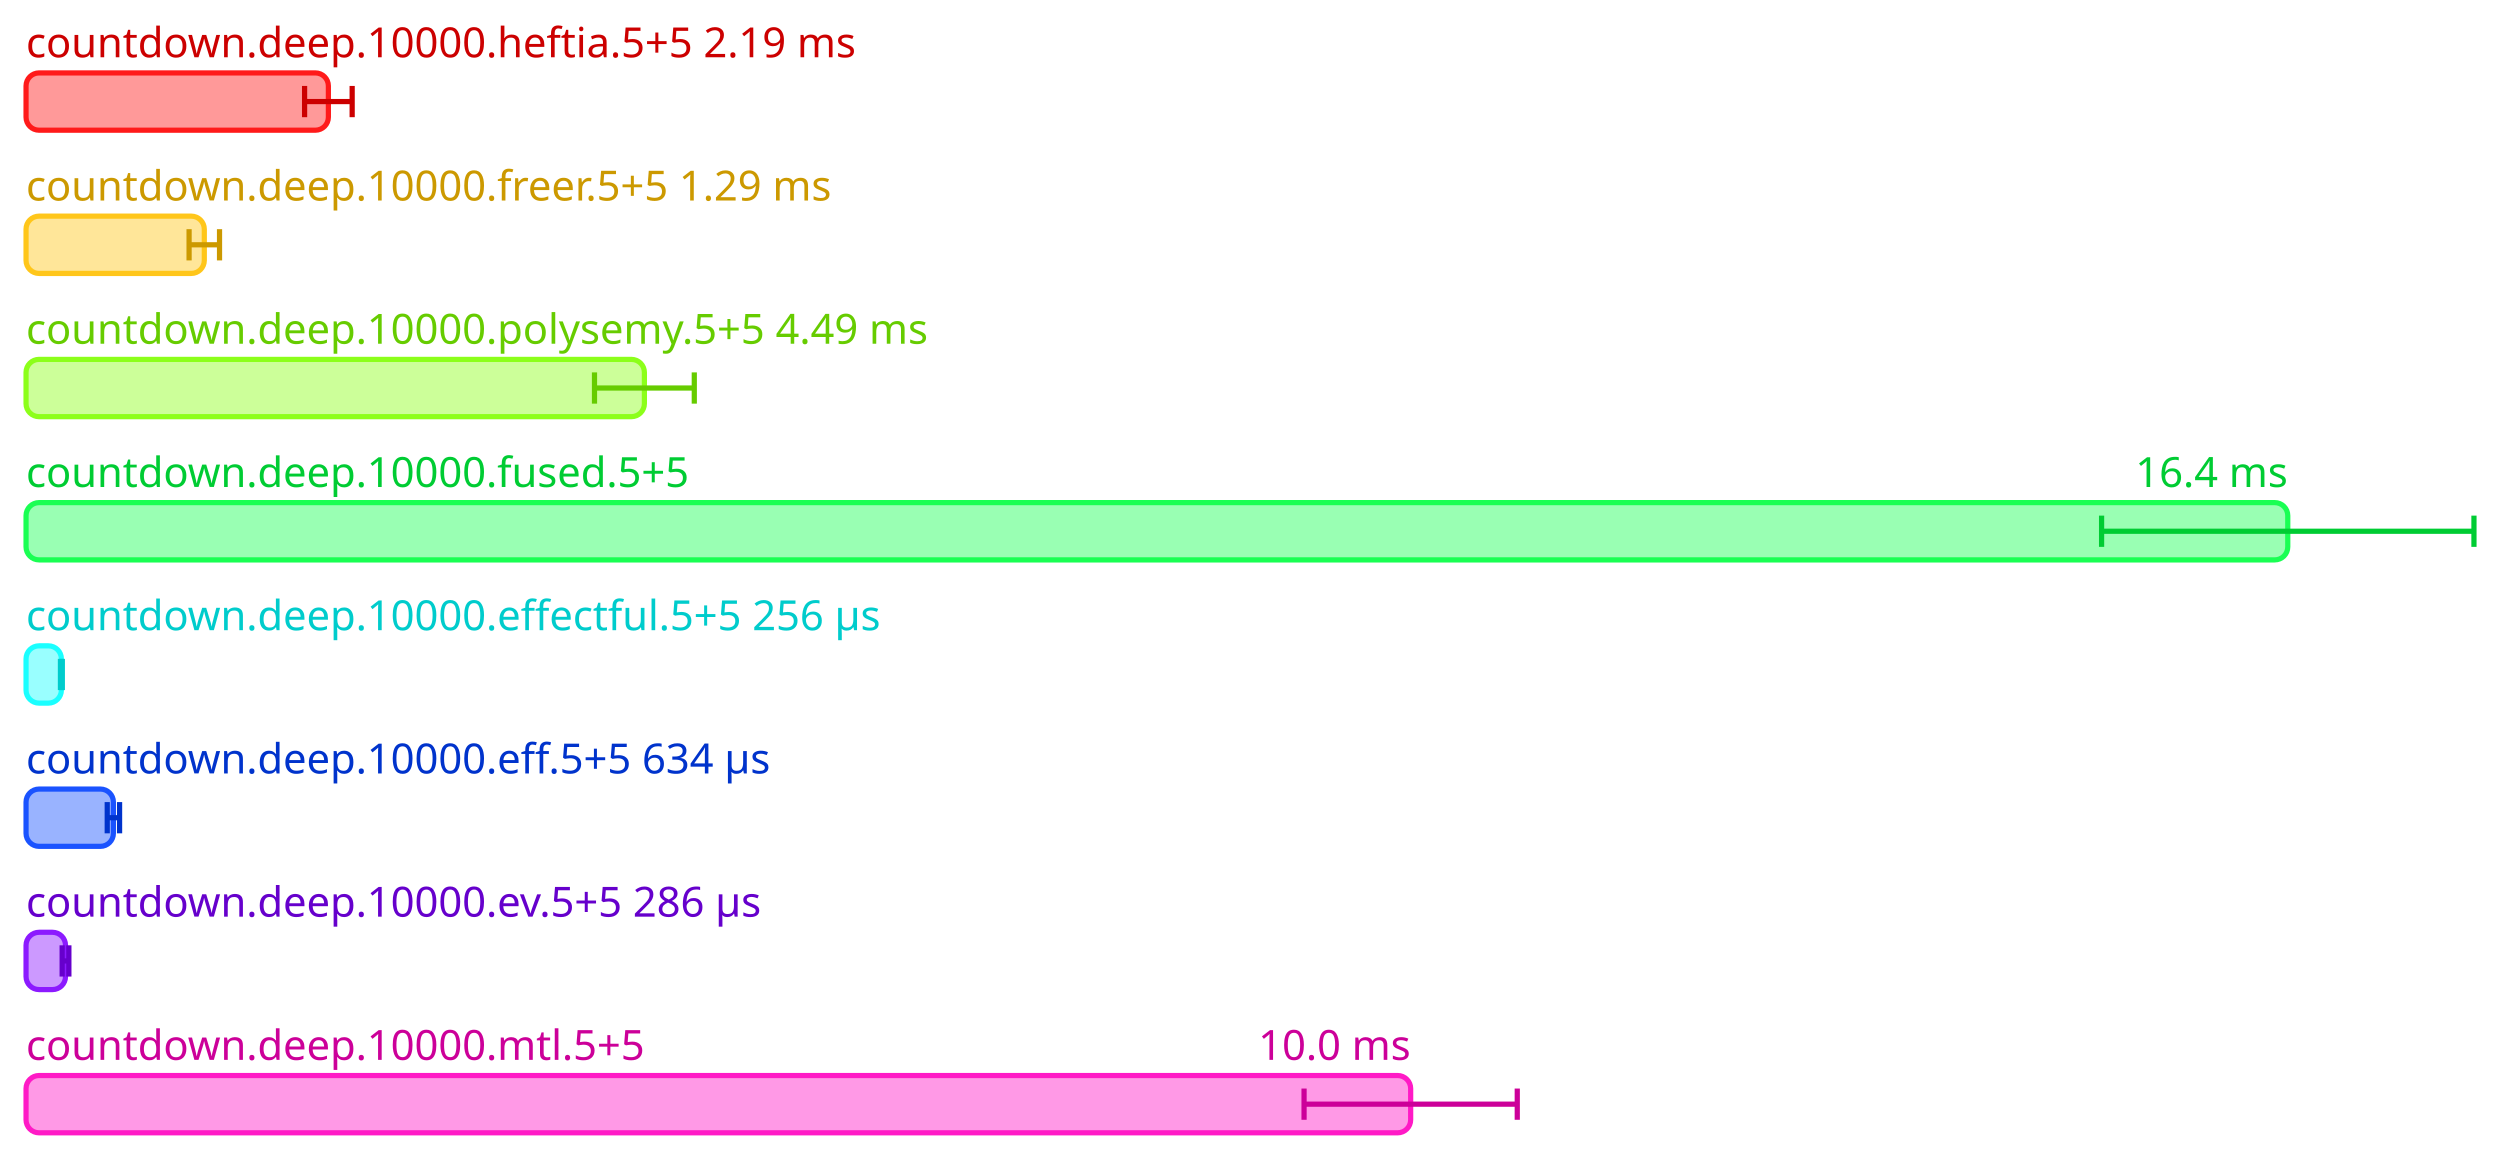
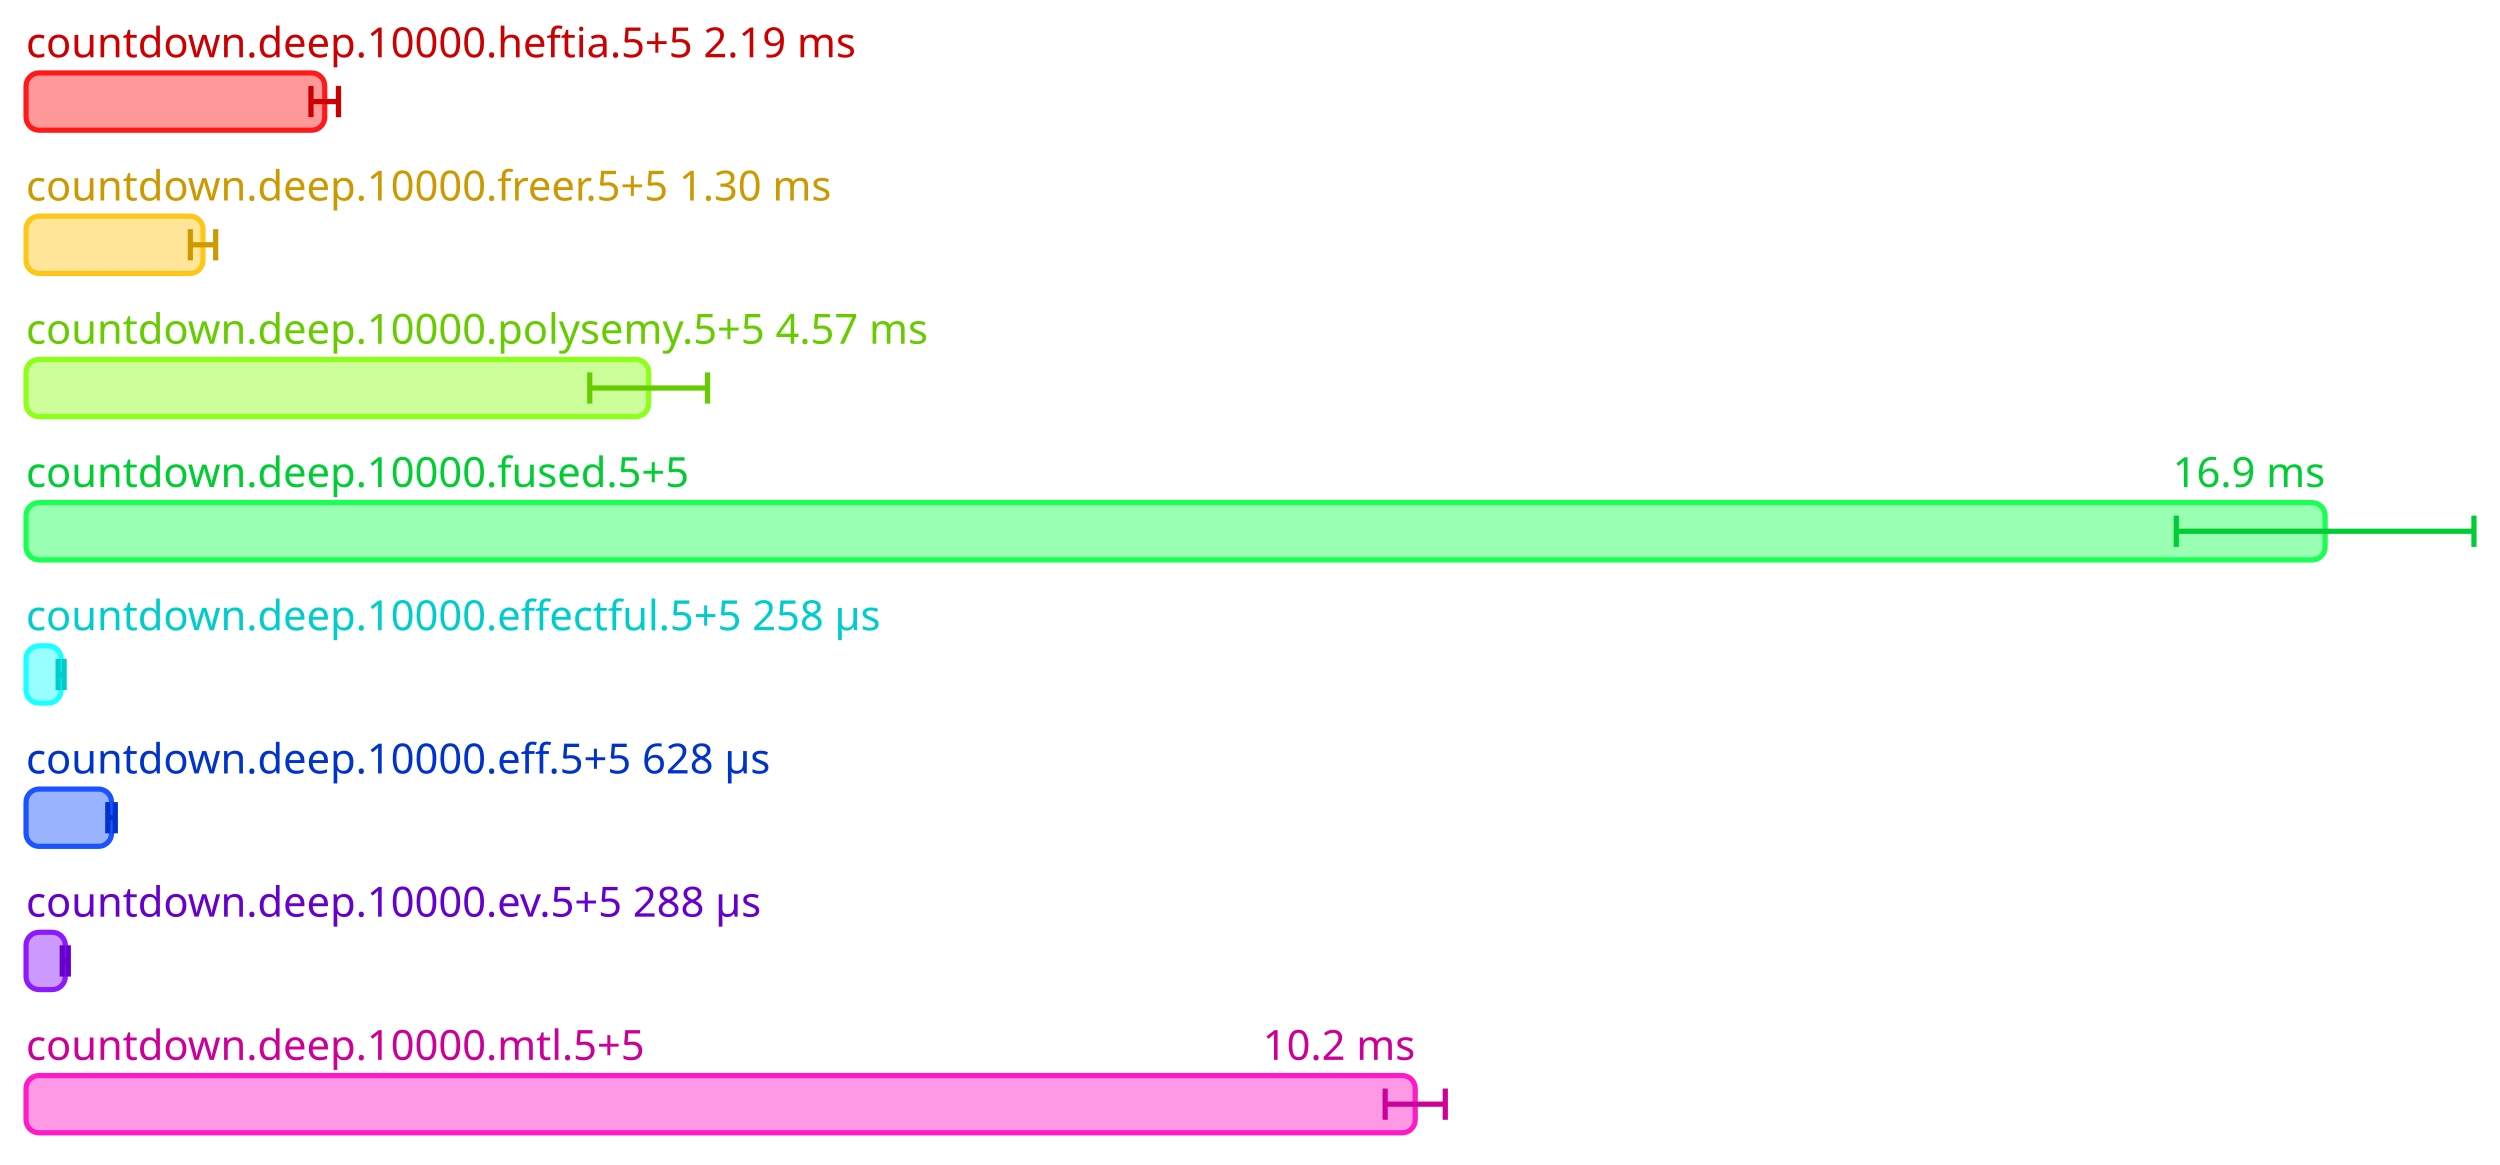
<svg xmlns="http://www.w3.org/2000/svg" height="447" width="960.0" font-size="16" font-family="sans-serif" stroke-width="2">
  <g transform="translate(10.0 0)">
    <text fill="hsl(0, 100%, 40%)" y="22">countdown.deep.10000.heftia.5+5 2.19 ms</text>
    <g>
-       <rect y="28" rx="5" height="22" width="116.096" fill="hsl(0, 100%, 80%)" stroke="hsl(0, 100%, 55%)" />
+       <rect y="28" rx="5" height="22" width="114.693" fill="hsl(0, 100%, 80%)" stroke="hsl(0, 100%, 55%)" />
      <g stroke="hsl(0, 100%, 40%)">
-         <line x1="106.961" x2="125.23" y1="39" y2="39" />
-         <line x1="106.961" x2="106.961" y1="33" y2="45" />
-         <line x1="125.23" x2="125.23" y1="33" y2="45" />
+         <line x1="109.411" x2="119.975" y1="39" y2="39" />
+         <line x1="109.411" x2="109.411" y1="33" y2="45" />
+         <line x1="119.975" x2="119.975" y1="33" y2="45" />
      </g>
    </g>
-     <text fill="hsl(45, 100%, 40%)" y="77">countdown.deep.10000.freer.5+5 1.29 ms</text>
+     <text fill="hsl(45, 100%, 40%)" y="77">countdown.deep.10000.freer.5+5 1.30 ms</text>
    <g>
-       <rect y="83" rx="5" height="22" width="68.452" fill="hsl(45, 100%, 80%)" stroke="hsl(45, 100%, 55%)" />
+       <rect y="83" rx="5" height="22" width="67.947" fill="hsl(45, 100%, 80%)" stroke="hsl(45, 100%, 55%)" />
      <g stroke="hsl(45, 100%, 40%)">
-         <line x1="62.607" x2="74.297" y1="94" y2="94" />
-         <line x1="62.607" x2="62.607" y1="88" y2="100" />
-         <line x1="74.297" x2="74.297" y1="88" y2="100" />
+         <line x1="63.078" x2="72.815" y1="94" y2="94" />
+         <line x1="63.078" x2="63.078" y1="88" y2="100" />
+         <line x1="72.815" x2="72.815" y1="88" y2="100" />
      </g>
    </g>
-     <text fill="hsl(90, 100%, 40%)" y="132">countdown.deep.10000.polysemy.5+5 4.49 ms</text>
+     <text fill="hsl(90, 100%, 40%)" y="132">countdown.deep.10000.polysemy.5+5 4.57 ms</text>
    <g>
-       <rect y="138" rx="5" height="22" width="237.446" fill="hsl(90, 100%, 80%)" stroke="hsl(90, 100%, 55%)" />
+       <rect y="138" rx="5" height="22" width="239.087" fill="hsl(90, 100%, 80%)" stroke="hsl(90, 100%, 55%)" />
      <g stroke="hsl(90, 100%, 40%)">
-         <line x1="218.285" x2="256.607" y1="149" y2="149" />
-         <line x1="218.285" x2="218.285" y1="143" y2="155" />
-         <line x1="256.607" x2="256.607" y1="143" y2="155" />
+         <line x1="216.468" x2="261.706" y1="149" y2="149" />
+         <line x1="216.468" x2="216.468" y1="143" y2="155" />
+         <line x1="261.706" x2="261.706" y1="143" y2="155" />
      </g>
    </g>
    <g fill="hsl(135, 100%, 40%)">
      <text y="187">countdown.deep.10000.fused.5+5</text>
-       <text y="187" x="868.504" text-anchor="end">16.4 ms</text>
+       <text y="187" x="882.846" text-anchor="end">16.9 ms</text>
    </g>
    <g>
-       <rect y="193" rx="5" height="22" width="868.504" fill="hsl(135, 100%, 80%)" stroke="hsl(135, 100%, 55%)" />
+       <rect y="193" rx="5" height="22" width="882.846" fill="hsl(135, 100%, 80%)" stroke="hsl(135, 100%, 55%)" />
      <g stroke="hsl(135, 100%, 40%)">
-         <line x1="797.008" x2="940.0" y1="204" y2="204" />
-         <line x1="797.008" x2="797.008" y1="198" y2="210" />
+         <line x1="825.693" x2="940.0" y1="204" y2="204" />
+         <line x1="825.693" x2="825.693" y1="198" y2="210" />
        <line x1="940.0" x2="940.0" y1="198" y2="210" />
      </g>
    </g>
-     <text fill="hsl(180, 100%, 40%)" y="242">countdown.deep.10000.effectful.5+5 256  μs</text>
+     <text fill="hsl(180, 100%, 40%)" y="242">countdown.deep.10000.effectful.5+5 258  μs</text>
    <g>
-       <rect y="248" rx="5" height="22" width="13.571" fill="hsl(180, 100%, 80%)" stroke="hsl(180, 100%, 55%)" />
+       <rect y="248" rx="5" height="22" width="13.477" fill="hsl(180, 100%, 80%)" stroke="hsl(180, 100%, 55%)" />
      <g stroke="hsl(180, 100%, 40%)">
-         <line x1="13.206" x2="13.936" y1="259" y2="259" />
-         <line x1="13.206" x2="13.206" y1="253" y2="265" />
-         <line x1="13.936" x2="13.936" y1="253" y2="265" />
+         <line x1="12.329" x2="14.625" y1="259" y2="259" />
+         <line x1="12.329" x2="12.329" y1="253" y2="265" />
+         <line x1="14.625" x2="14.625" y1="253" y2="265" />
      </g>
    </g>
-     <text fill="hsl(225, 100%, 40%)" y="297">countdown.deep.10000.eff.5+5 634  μs</text>
+     <text fill="hsl(225, 100%, 40%)" y="297">countdown.deep.10000.eff.5+5 628  μs</text>
    <g>
-       <rect y="303" rx="5" height="22" width="33.547" fill="hsl(225, 100%, 80%)" stroke="hsl(225, 100%, 55%)" />
+       <rect y="303" rx="5" height="22" width="32.832" fill="hsl(225, 100%, 80%)" stroke="hsl(225, 100%, 55%)" />
      <g stroke="hsl(225, 100%, 40%)">
-         <line x1="31.178" x2="35.916" y1="314" y2="314" />
-         <line x1="31.178" x2="31.178" y1="308" y2="320" />
-         <line x1="35.916" x2="35.916" y1="308" y2="320" />
+         <line x1="31.39" x2="34.274" y1="314" y2="314" />
+         <line x1="31.39" x2="31.39" y1="308" y2="320" />
+         <line x1="34.274" x2="34.274" y1="308" y2="320" />
      </g>
    </g>
-     <text fill="hsl(270, 100%, 40%)" y="352">countdown.deep.10000.ev.5+5 286  μs</text>
+     <text fill="hsl(270, 100%, 40%)" y="352">countdown.deep.10000.ev.5+5 288  μs</text>
    <g>
-       <rect y="358" rx="5" height="22" width="15.155" fill="hsl(270, 100%, 80%)" stroke="hsl(270, 100%, 55%)" />
+       <rect y="358" rx="5" height="22" width="15.066" fill="hsl(270, 100%, 80%)" stroke="hsl(270, 100%, 55%)" />
      <g stroke="hsl(270, 100%, 40%)">
-         <line x1="13.862" x2="16.447" y1="369" y2="369" />
-         <line x1="13.862" x2="13.862" y1="363" y2="375" />
-         <line x1="16.447" x2="16.447" y1="363" y2="375" />
+         <line x1="13.905" x2="16.228" y1="369" y2="369" />
+         <line x1="13.905" x2="13.905" y1="363" y2="375" />
+         <line x1="16.228" x2="16.228" y1="363" y2="375" />
      </g>
    </g>
    <g fill="hsl(315, 100%, 40%)">
      <text y="407">countdown.deep.10000.mtl.5+5</text>
-       <text y="407" x="531.694" text-anchor="end">10.0 ms</text>
+       <text y="407" x="533.445" text-anchor="end">10.2 ms</text>
    </g>
    <g>
-       <rect y="413" rx="5" height="22" width="531.694" fill="hsl(315, 100%, 80%)" stroke="hsl(315, 100%, 55%)" />
+       <rect y="413" rx="5" height="22" width="533.445" fill="hsl(315, 100%, 80%)" stroke="hsl(315, 100%, 55%)" />
      <g stroke="hsl(315, 100%, 40%)">
-         <line x1="490.759" x2="572.629" y1="424" y2="424" />
-         <line x1="490.759" x2="490.759" y1="418" y2="430" />
-         <line x1="572.629" x2="572.629" y1="418" y2="430" />
+         <line x1="521.899" x2="544.99" y1="424" y2="424" />
+         <line x1="521.899" x2="521.899" y1="418" y2="430" />
+         <line x1="544.99" x2="544.99" y1="418" y2="430" />
      </g>
    </g>
  </g>
</svg>
